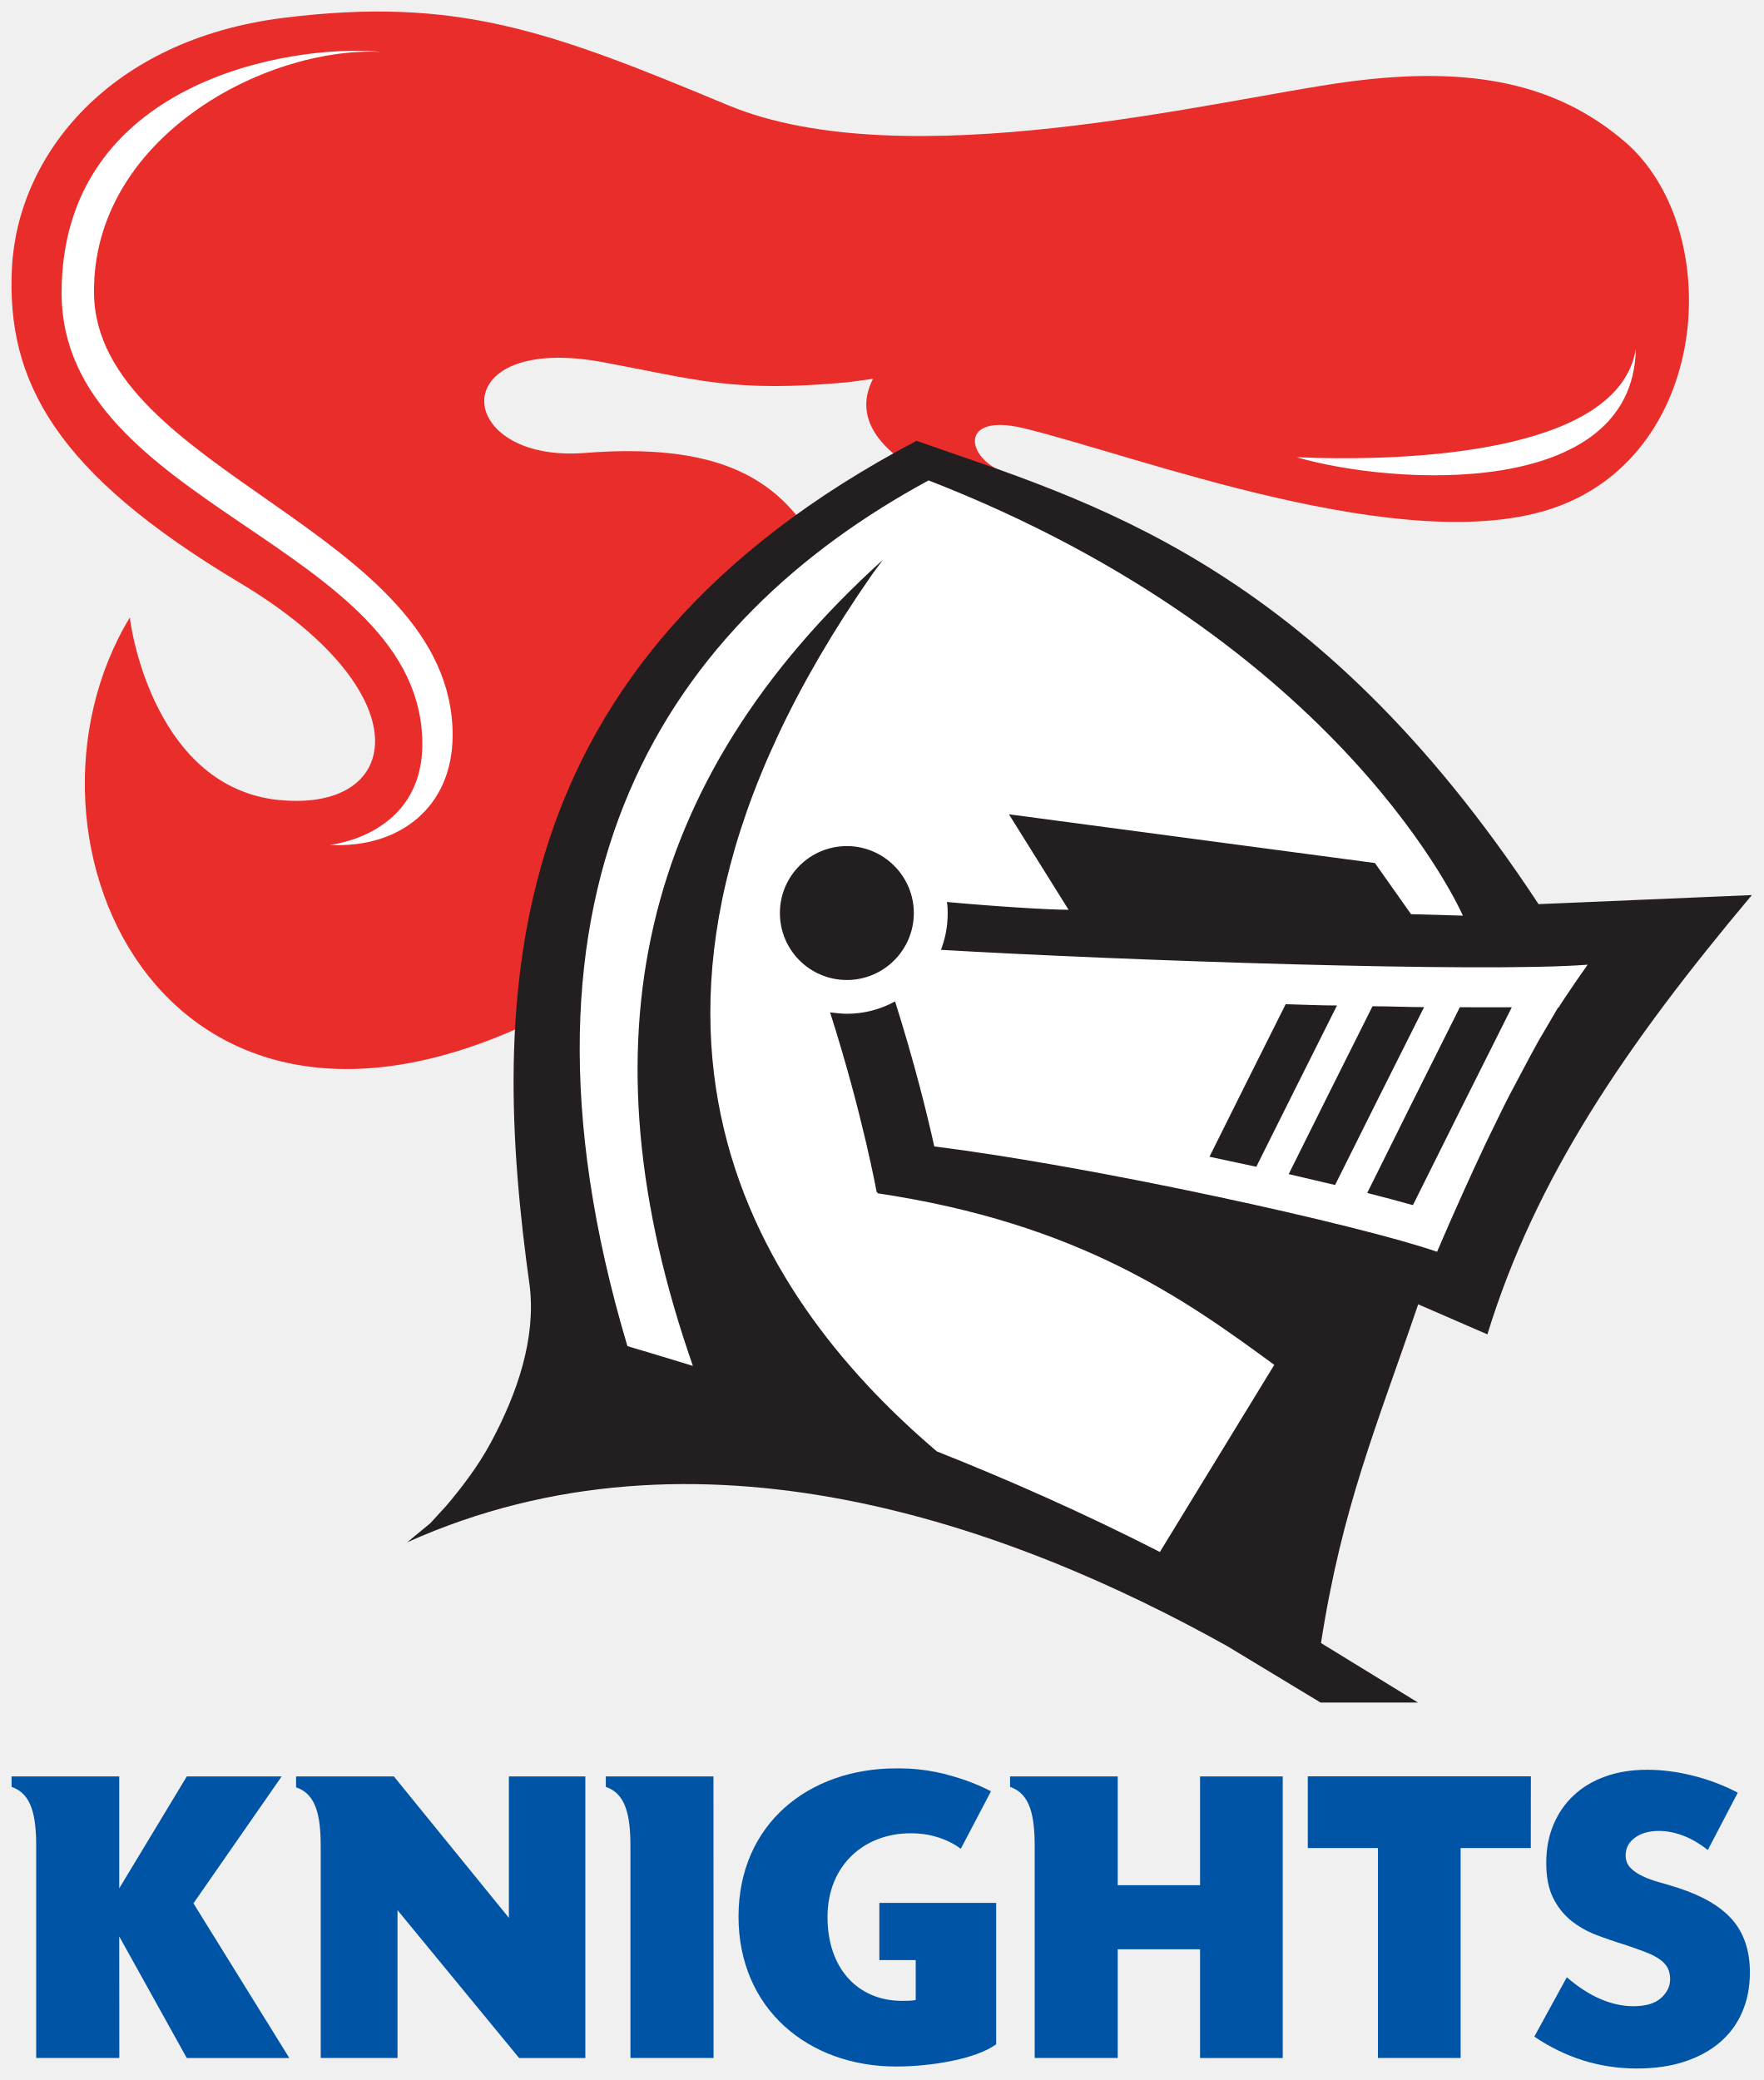
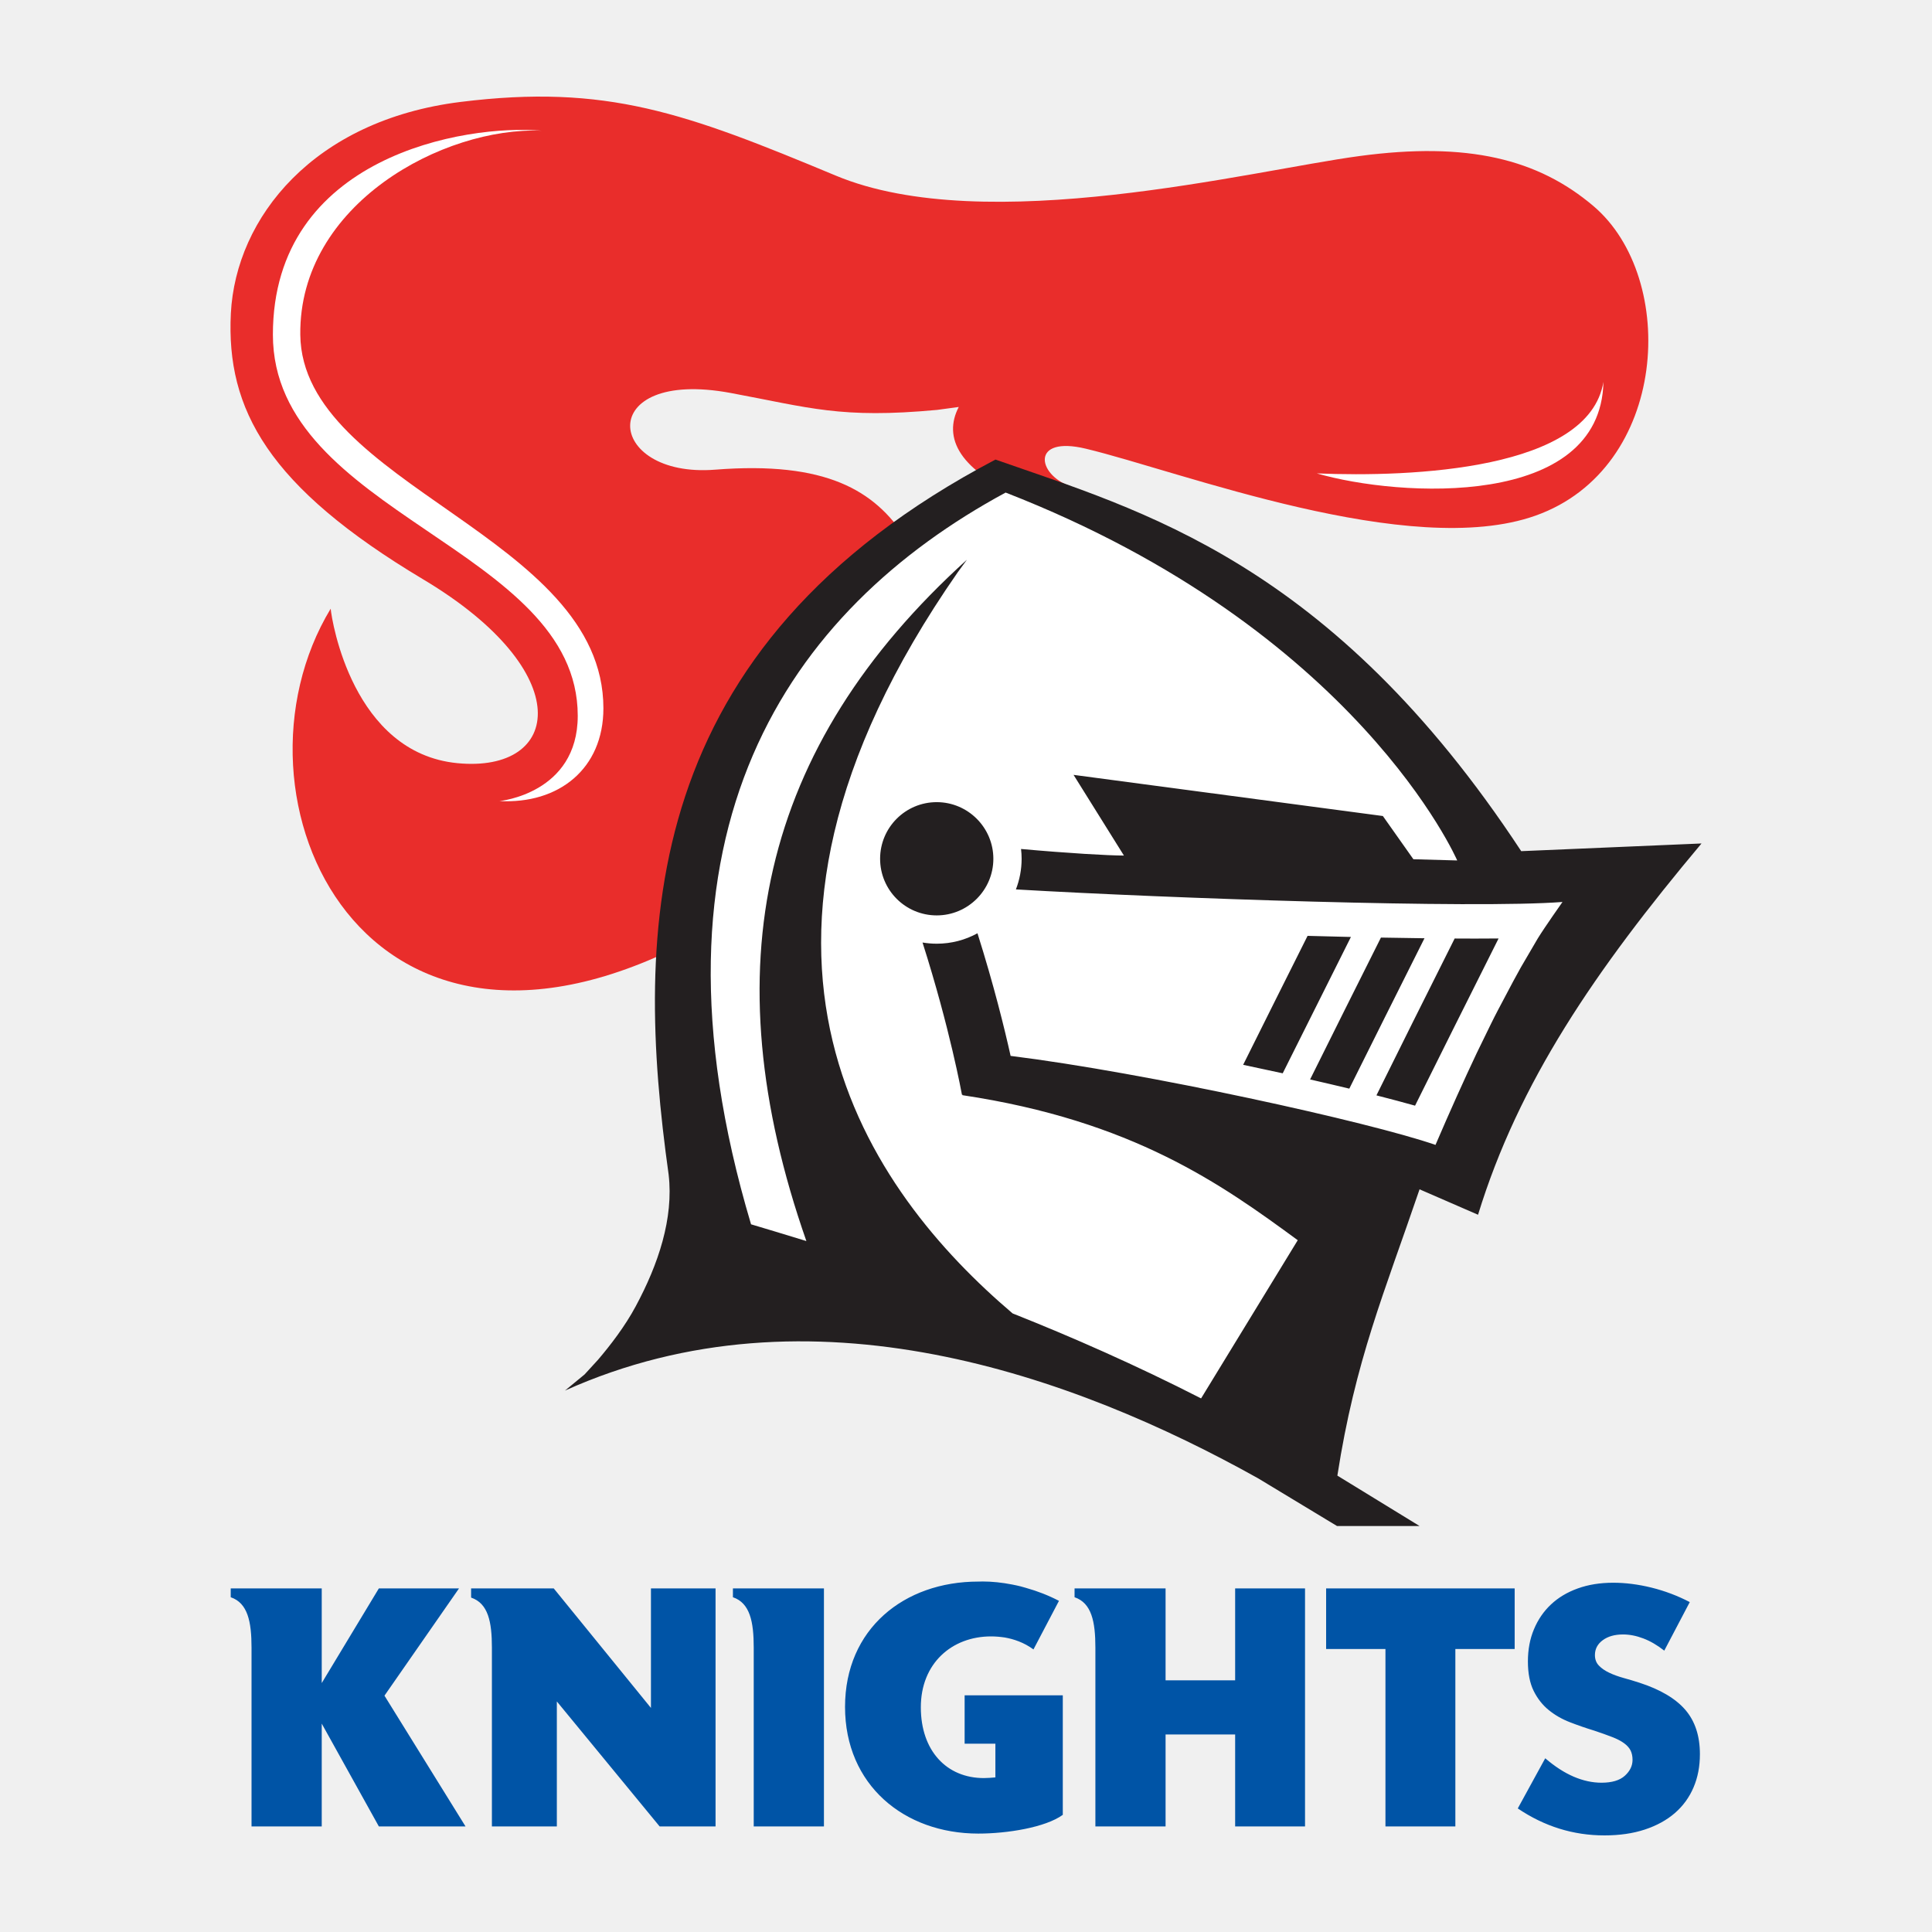
- <svg xmlns="http://www.w3.org/2000/svg" width="77.14" height="91" viewBox="0 0 20.41 24.077" version="1.1" id="svg11463">
-   <defs id="defs11457" />
-   <g id="layer1" transform="translate(-119.1952,-175.972)">
-     <g transform="translate(-981.7168,-961.8901)" id="g11442">
-       <path style="clip-rule:evenodd;fill:#0054a6;fill-rule:nonzero;stroke-width:0.265;stroke-linejoin:round;stroke-miterlimit:2" d="m 1120.679,1159.277 c -0.095,-0.075 -0.191,-0.131 -0.287,-0.167 -0.095,-0.036 -0.188,-0.054 -0.278,-0.054 -0.114,0 -0.206,0.026 -0.278,0.078 -0.071,0.052 -0.108,0.12 -0.108,0.204 0,0.058 0.018,0.106 0.054,0.143 0.036,0.038 0.083,0.071 0.141,0.098 0.058,0.028 0.124,0.052 0.197,0.072 0.073,0.02 0.146,0.042 0.217,0.065 0.286,0.093 0.496,0.217 0.629,0.372 0.133,0.155 0.2,0.357 0.2,0.606 0,0.168 -0.029,0.32 -0.088,0.456 -0.058,0.136 -0.143,0.253 -0.255,0.35 -0.112,0.097 -0.249,0.172 -0.412,0.226 -0.163,0.054 -0.347,0.08 -0.553,0.08 -0.427,0 -0.823,-0.123 -1.187,-0.369 l 0.376,-0.687 c 0.132,0.113 0.261,0.197 0.39,0.252 0.128,0.055 0.255,0.083 0.381,0.083 0.143,0 0.25,-0.032 0.32,-0.095 0.07,-0.064 0.105,-0.136 0.105,-0.217 0,-0.049 -0.01,-0.092 -0.027,-0.128 -0.018,-0.036 -0.048,-0.07 -0.09,-0.1 -0.042,-0.03 -0.096,-0.059 -0.164,-0.085 -0.067,-0.026 -0.148,-0.055 -0.244,-0.087 -0.114,-0.035 -0.225,-0.073 -0.334,-0.115 -0.109,-0.042 -0.206,-0.098 -0.291,-0.167 -0.085,-0.07 -0.154,-0.157 -0.206,-0.263 -0.052,-0.106 -0.078,-0.24 -0.078,-0.402 0,-0.162 0.028,-0.309 0.083,-0.441 0.055,-0.132 0.133,-0.245 0.233,-0.339 0.1,-0.094 0.222,-0.168 0.367,-0.22 0.144,-0.052 0.306,-0.078 0.486,-0.078 0.167,0 0.342,0.022 0.524,0.067 0.182,0.045 0.357,0.111 0.524,0.198 z m -8.237,0.612 v 1.637 c -0.238,0.173 -0.761,0.257 -1.157,0.257 -1.017,0 -1.825,-0.667 -1.825,-1.735 0,-1.068 0.808,-1.716 1.825,-1.716 0,0 0,3e-4 0,3e-4 0.017,-8e-4 0.034,0 0.052,0 0.132,0 0.268,0.014 0.408,0.042 0.039,0.01 0.077,0.016 0.115,0.025 v 8e-4 c 0.024,0.01 0.048,0.013 0.071,0.02 0.155,0.044 0.306,0.102 0.451,0.177 l -0.349,0.665 c -0.132,-0.097 -0.274,-0.142 -0.393,-0.164 -0.063,-0.01 -0.126,-0.015 -0.188,-0.015 -0.536,0 -0.962,0.369 -0.962,0.97 0,0.597 0.353,0.97 0.864,0.97 0.038,0 0.115,0 0.157,-0.01 v -0.462 h -0.421 v -0.662 z m -10.149,1.795 h -0.962 v -2.448 c 0,-0.354 -0.051,-0.611 -0.285,-0.69 v -0.121 h 1.246 v 1.296 l 0.782,-1.296 h 1.098 l -1.021,1.469 1.11,1.791 h -1.187 l -0.782,-1.408 z m 6.878,0 h -0.962 v -2.448 c 0,-0.354 -0.051,-0.611 -0.285,-0.69 v -0.121 h 1.246 z m 9.459,-2.43 h -0.812 v 2.43 h -0.957 v -2.43 h -0.812 v -0.83 h 2.582 z m -4.781,2.43 h -0.961 v -2.448 c 0,-0.354 -0.051,-0.611 -0.285,-0.69 v -0.121 h 1.246 v 1.259 h 0.953 v -1.259 h 0.957 v 3.26 h -0.957 v -1.259 h -0.953 z m -8.336,0 h -0.889 v -2.448 c 0,-0.354 -0.051,-0.606 -0.285,-0.685 v -0.126 h 1.132 l 1.331,1.637 v -1.637 h 0.885 v 3.26 h -0.766 l -1.408,-1.712 z" id="path11404" />
-       <path style="clip-rule:evenodd;fill:#e92d2b;fill-rule:nonzero;stroke-width:0.265;stroke-linejoin:round;stroke-miterlimit:2" d="m 1104.151,1147.123 c 1.432,0.139 1.659,-1.248 -0.466,-2.516 -2.126,-1.27 -2.701,-2.328 -2.635,-3.643 0.068,-1.316 1.136,-2.644 3.141,-2.895 2.006,-0.25 3.085,0.15 5.143,1.009 2.059,0.859 5.689,-0.069 7.171,-0.268 1.482,-0.2 2.447,0.041 3.206,0.686 1.163,0.988 1.029,3.589 -0.793,4.238 -1.721,0.612 -4.867,-0.606 -6.161,-0.916 -0.757,-0.181 -0.666,0.356 -0.212,0.514 l -0.564,0.189 c -0.98,-0.395 -1.179,-0.859 -0.964,-1.274 l -0.297,0.04 c -1.323,0.123 -1.744,-0.031 -2.827,-0.232 -1.87,-0.347 -1.729,1.17 -0.212,1.05 1.52,-0.119 2.183,0.284 2.609,0.939 -2.513,2.194 -2.783,5.421 -2.783,5.421 -4.647,2.568 -6.65,-1.882 -5.092,-4.456 0.015,0.165 0.303,1.976 1.735,2.115 z" id="path11406" />
-       <path style="clip-rule:evenodd;fill:#ffffff;fill-rule:nonzero;stroke-width:0.265;stroke-linejoin:round;stroke-miterlimit:2" d="m 1116.156,1156.885 v 0.392 c -2.526,-1.365 -5.514,-3.311 -9.686,-2.007 l 0.078,-0.117 0.882,-1.231 c -0.577,-3.422 -1.188,-7.885 4.173,-10.67 1.935,0.671 4.481,1.343 7.026,5.167 l 2.41,-0.101 c -1.426,1.678 -2.444,3.154 -2.987,4.898 l -0.781,-0.336 c -0.475,1.375 -0.814,1.912 -1.052,3.456 z m -10.849,-18.423 c -1.344,-0.057 -3.326,1.004 -3.307,2.793 0.022,2.067 4.151,2.752 4.151,5.117 0,0.832 -0.615,1.314 -1.423,1.27 0,0 1.072,-0.102 1.072,-1.168 0,-2.305 -4.175,-2.754 -4.175,-5.22 0,-2.445 2.639,-2.886 3.682,-2.793 z m 14.539,3.44 c -0.035,1.741 -2.792,1.582 -3.925,1.253 1.309,0.055 3.727,-0.048 3.925,-1.253 z" id="path11408" />
-       <path style="clip-rule:evenodd;fill:#231f20;fill-rule:nonzero;stroke-width:0.265;stroke-linejoin:round;stroke-miterlimit:2" d="m 1118.72,1148.328 c -2.61,-3.97 -5.218,-4.667 -7.2,-5.363 -4.893,2.574 -4.943,6.448 -4.476,9.791 0.07,0.601 -0.142,1.231 -0.451,1.805 -0.147,0.275 -0.351,0.538 -0.517,0.733 l -0.183,0.2 -0.268,0.221 c 3.357,-1.51 6.971,-0.206 9.492,1.202 l 1.08,0.653 h 1.127 8e-4 l -1.123,-0.689 c 0.245,-1.579 0.643,-2.503 1.125,-3.921 l 0.801,0.348 c 0.556,-1.81 1.599,-3.343 3.061,-5.085 z m 0.227,1.195 -0.232,0.396 c -0.034,0.061 -0.069,0.125 -0.104,0.191 l -0.209,0.394 c -0.033,0.062 -0.065,0.126 -0.097,0.19 l -0.193,0.396 c -0.178,0.377 -0.365,0.792 -0.567,1.262 -0.9,-0.312 -3.971,-0.989 -5.819,-1.219 -0.082,-0.369 -0.229,-0.969 -0.454,-1.679 -0.166,0.091 -0.356,0.143 -0.558,0.143 -0.066,0 -0.131,-0.01 -0.194,-0.016 0.375,1.175 0.537,2.072 0.54,2.084 h 0.01 c 6e-4,0 0,0.01 0,0.01 2.33,0.349 3.547,1.22 4.591,1.986 l -1.324,2.166 c -0.891,-0.456 -1.77,-0.842 -2.581,-1.164 -1.929,-1.641 -4.393,-4.919 -0.75,-10.151 l 0.125,-0.17 c -2.834,2.565 -3.505,5.594 -2.199,9.331 -0.308,-0.095 -0.564,-0.171 -0.758,-0.229 -1.604,-5.379 0.508,-8.409 3.486,-10.021 4.817,1.876 6.184,5.038 6.184,5.038 l -0.6,-0.017 -0.418,-0.592 -4.236,-0.564 0.69,1.105 c -0.211,0 -0.757,-0.031 -1.409,-0.09 0.01,0.044 0.01,0.089 0.01,0.134 0,0.148 -0.028,0.29 -0.078,0.42 2.101,0.123 6.268,0.266 7.485,0.172 0,0 -0.243,0.344 -0.338,0.499 z m -1.139,0 c -0.36,0.718 -0.823,1.645 -1.071,2.148 0.194,0.05 0.372,0.097 0.529,0.141 0.266,-0.538 0.743,-1.49 1.144,-2.29 -0.103,0 -0.21,0 -0.324,0 -0.09,0 -0.184,-5e-4 -0.278,-10e-4 z m -1.01,-0.013 c -0.314,0.626 -0.708,1.415 -0.97,1.943 0.186,0.043 0.366,0.085 0.537,0.126 0.276,-0.555 0.681,-1.365 1.03,-2.059 -0.193,0 -0.392,-0.01 -0.596,-0.01 z m -1.005,-0.024 c -0.278,0.555 -0.623,1.244 -0.882,1.766 0.184,0.039 0.365,0.078 0.542,0.116 0.271,-0.543 0.625,-1.252 0.934,-1.867 -0.196,0 -0.394,-0.01 -0.594,-0.015 z m -5.079,-0.28 c -0.429,0 -0.775,-0.347 -0.775,-0.775 0,-0.428 0.347,-0.775 0.775,-0.775 0.426,0 0.775,0.348 0.775,0.775 0,0.429 -0.349,0.775 -0.775,0.775 z" id="path11410" />
-     </g>
+ <svg xmlns="http://www.w3.org/2000/svg" clip-rule="evenodd" fill-rule="evenodd" stroke-linejoin="round" stroke-miterlimit="2" viewBox="0 0 100 100">
+   <g fill-rule="nonzero">
+     <path d="m86.142 85.437c-.361-.285-.723-.495-1.084-.632s-.71-.206-1.049-.206c-.429 0-.778.098-1.049.296-.27.197-.407.455-.407.772 0 .219.069.401.204.542.136.143.314.267.534.37.219.105.468.195.743.272.277.076.551.158.822.246 1.082.351 1.874.82 2.377 1.405s.754 1.35.754 2.292c0 .635-.11 1.21-.331 1.725-.22.515-.541.956-.963 1.323-.424.367-.943.652-1.558.855s-1.312.303-2.09.303c-1.614 0-3.109-.465-4.485-1.396l1.421-2.596c.497.427.988.744 1.474.953.484.207.964.312 1.438.312.541 0 .944-.121 1.209-.361.266-.242.398-.515.398-.822 0-.186-.034-.347-.101-.485-.068-.136-.181-.263-.339-.378-.158-.114-.363-.222-.618-.32-.253-.099-.561-.208-.922-.329-.429-.131-.849-.276-1.261-.436-.412-.159-.778-.369-1.1-.632s-.581-.593-.779-.994c-.196-.399-.296-.906-.296-1.52 0-.613.104-1.169.314-1.667.208-.498.501-.927.88-1.282.378-.356.84-.633 1.388-.83.546-.197 1.158-.295 1.836-.295.632 0 1.292.084 1.98.253.688.171 1.348.419 1.98.749zm-31.132 2.313v6.186c-.901.653-2.878.97-4.373.97-3.843 0-6.898-2.521-6.898-6.557s3.055-6.487 6.898-6.487c.005 0 .011.001.017.001.065-.003.13-.006.198-.006.497 0 1.012.055 1.544.159.148.029.293.06.433.095l.011.003c.091.024.181.048.269.076.588.165 1.157.385 1.703.67l-1.32 2.514c-.5-.368-1.034-.538-1.485-.618-.237-.035-.476-.056-.711-.056-2.026 0-3.634 1.393-3.634 3.667 0 2.255 1.335 3.666 3.264 3.666.145 0 .433-.018.595-.035v-1.745h-1.592v-2.503zm-38.357 6.786h-3.634v-9.254c0-1.34-.193-2.31-1.077-2.609v-.458h4.711v4.9l2.957-4.9h4.149l-3.859 5.552 4.196 6.769h-4.486l-2.957-5.323zm25.994 0h-3.634v-9.254c0-1.34-.193-2.31-1.077-2.609v-.458h4.711zm35.752-9.184h-3.07v9.184h-3.618v-9.184h-3.071v-3.137h9.759zm-18.069 9.184h-3.633v-9.254c0-1.34-.193-2.31-1.078-2.609v-.458h4.711v4.759h3.601v-4.759h3.617v12.321h-3.617v-4.76h-3.601zm-31.508 0h-3.361v-9.254c0-1.34-.193-2.292-1.077-2.591v-.476h4.277l5.032 6.187v-6.187h3.344v12.321h-2.894l-5.321-6.47z" fill="#0054a6" />
+     <path d="m23.672 39.501c5.411.525 6.27-4.715-1.763-9.51-8.034-4.801-10.209-8.797-9.96-13.77.257-4.973 4.292-9.994 11.873-10.943 7.581-.945 11.659.569 19.438 3.812 7.782 3.245 21.5-.261 27.105-1.013 5.603-.754 9.247.155 12.116 2.593 4.396 3.735 3.889 13.566-2.996 16.017-6.504 2.314-18.394-2.292-23.284-3.463-2.863-.686-2.519 1.345-.802 1.944l-2.131.713c-3.703-1.493-4.457-3.248-3.643-4.816l-1.124.152c-5.001.464-6.591-.117-10.683-.877-7.068-1.313-6.534 4.423-.801 3.97 5.744-.451 8.25 1.072 9.86 3.548-9.499 8.291-10.517 20.49-10.517 20.49-17.563 9.705-25.133-7.114-19.244-16.842.056.625 1.145 7.468 6.556 7.995z" fill="#e92d2b" />
+     <path d="m69.046 76.397v1.482c-9.548-5.158-20.84-12.514-36.607-7.586l.294-.44 3.332-4.654c-2.182-12.935-4.49-29.802 15.77-40.326 7.315 2.538 16.938 5.074 26.553 19.529l9.109-.382c-5.39 6.341-9.237 11.921-11.288 18.513l-2.951-1.269c-1.796 5.197-3.076 7.228-3.977 13.063zm-41.005-69.631c-5.079-.216-12.571 3.793-12.498 10.557.084 7.812 15.689 10.4 15.689 19.338 0 3.143-2.325 4.965-5.379 4.802 0 0 4.051-.385 4.051-4.414 0-8.714-15.779-10.409-15.779-19.728 0-9.242 9.975-10.908 13.916-10.555zm54.952 13.001c-.132 6.58-10.552 5.978-14.835 4.736 4.949.207 14.085-.182 14.835-4.736z" fill="#fff" />
+     <path d="m78.738 44.056c-9.864-15.003-19.721-17.637-27.213-20.269-18.493 9.728-18.683 24.37-16.917 37.006.266 2.272-.536 4.651-1.704 6.822-.557 1.041-1.326 2.035-1.954 2.77l-.692.756-1.014.835c12.687-5.709 26.346-.78 35.876 4.542l4.083 2.468h4.26l.003-.006-4.244-2.602c.926-5.97 2.43-9.462 4.254-14.819l3.027 1.316c2.101-6.842 6.043-12.634 11.567-19.217zm.858 4.516-.875 1.496c-.128.231-.262.474-.395.72l-.789 1.49c-.123.236-.247.476-.365.719l-.729 1.495c-.674 1.424-1.381 2.994-2.142 4.768-3.401-1.181-15.008-3.739-21.992-4.607-.31-1.394-.866-3.662-1.715-6.347-.626.344-1.345.54-2.109.54-.251 0-.495-.022-.735-.061 1.418 4.44 2.031 7.83 2.04 7.877l.022-.005c.002.011.005.021.007.03 8.806 1.321 13.408 4.61 17.352 7.506l-5.003 8.188c-3.368-1.722-6.69-3.181-9.756-4.399-7.292-6.202-16.604-18.593-2.835-38.367l.471-.644c-10.713 9.694-13.248 21.143-8.31 35.266-1.163-.36-2.133-.647-2.864-.867-6.064-20.331 1.919-31.783 13.177-37.875 18.207 7.091 23.374 19.042 23.374 19.042l-2.268-.063-1.58-2.237-16.01-2.13 2.607 4.176c-.797 0-2.863-.118-5.325-.34.019.166.03.336.03.507 0 .56-.106 1.095-.296 1.586 7.941.464 23.691 1.004 28.291.65 0 0-.919 1.302-1.278 1.886zm-4.303.005c-1.361 2.715-3.112 6.217-4.049 8.119.732.187 1.405.366 1.999.533 1.007-2.032 2.807-5.632 4.323-8.654-.388.004-.792.006-1.223.006-.339 0-.694-.002-1.05-.004zm-3.816-.048c-1.187 2.366-2.677 5.347-3.667 7.343.704.161 1.382.32 2.03.476 1.042-2.097 2.574-5.159 3.891-7.784-.729-.009-1.483-.021-2.254-.035zm-3.797-.089c-1.052 2.099-2.354 4.702-3.335 6.675.694.146 1.378.293 2.048.439 1.023-2.053 2.364-4.732 3.53-7.057-.739-.018-1.487-.036-2.243-.057zm-19.195-1.059c-1.621 0-2.931-1.311-2.931-2.931 0-1.617 1.31-2.931 2.931-2.931 1.612 0 2.931 1.314 2.931 2.931 0 1.62-1.319 2.931-2.931 2.931z" fill="#231f20" />
  </g>
</svg>
